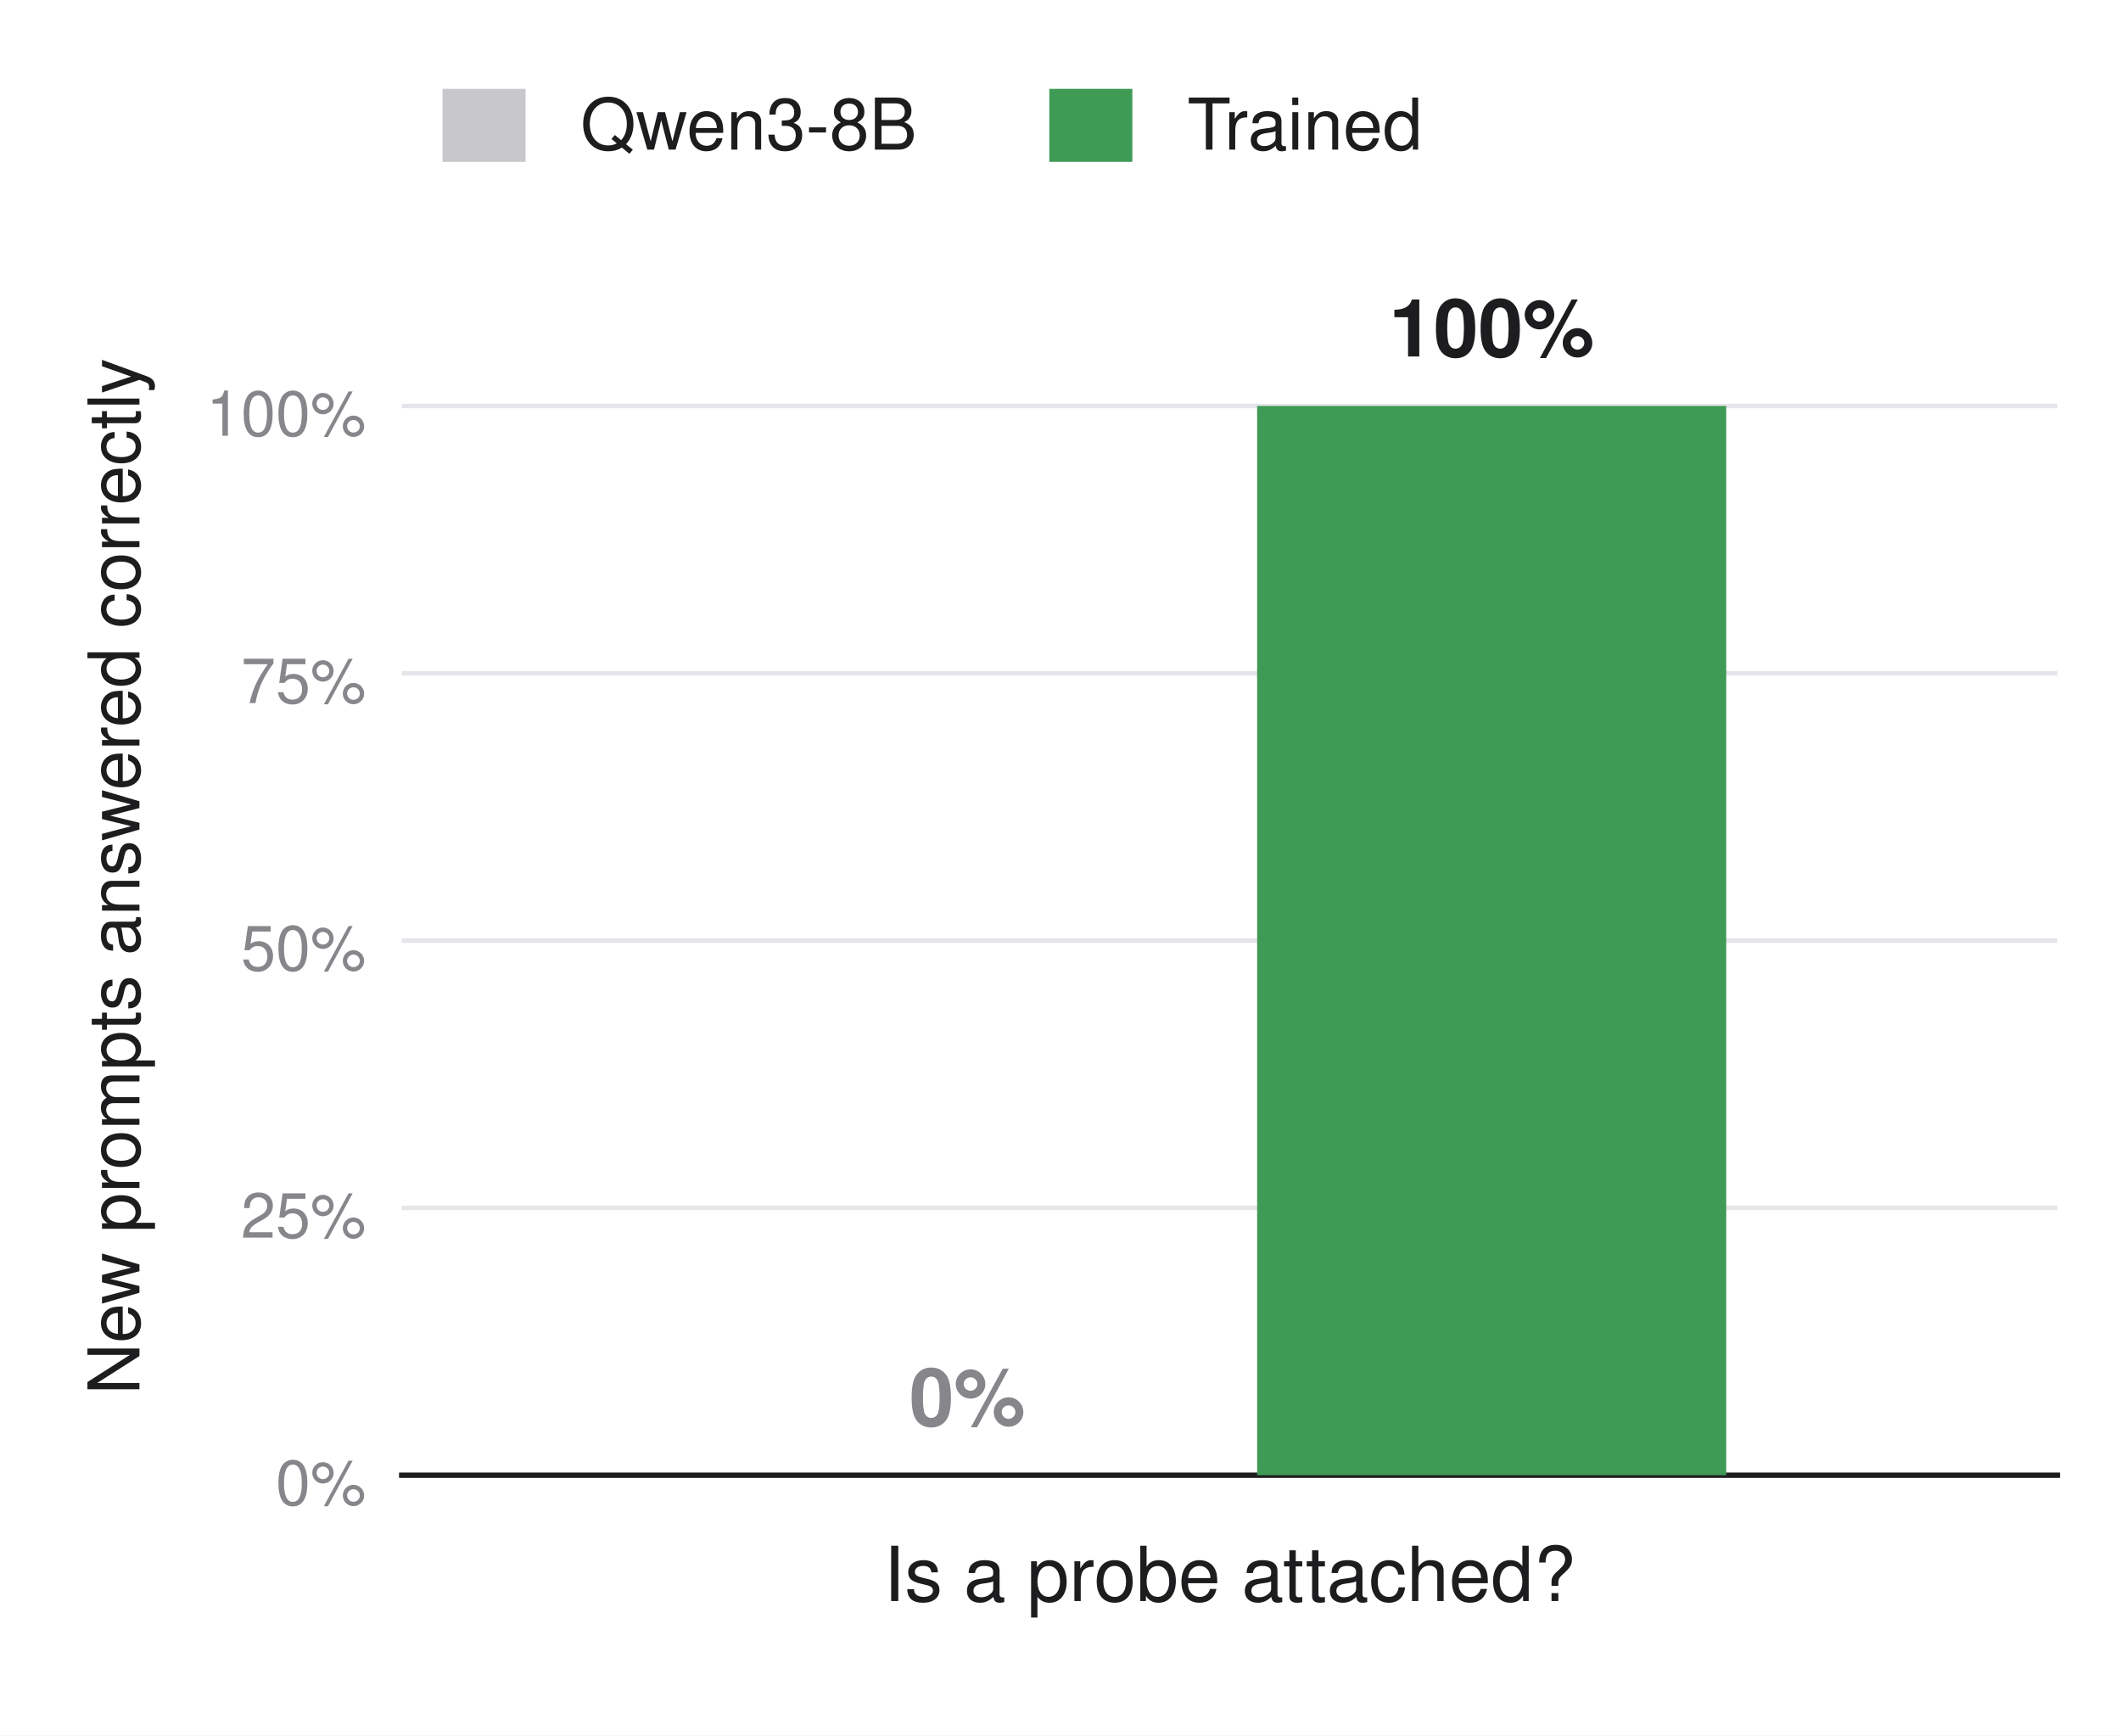
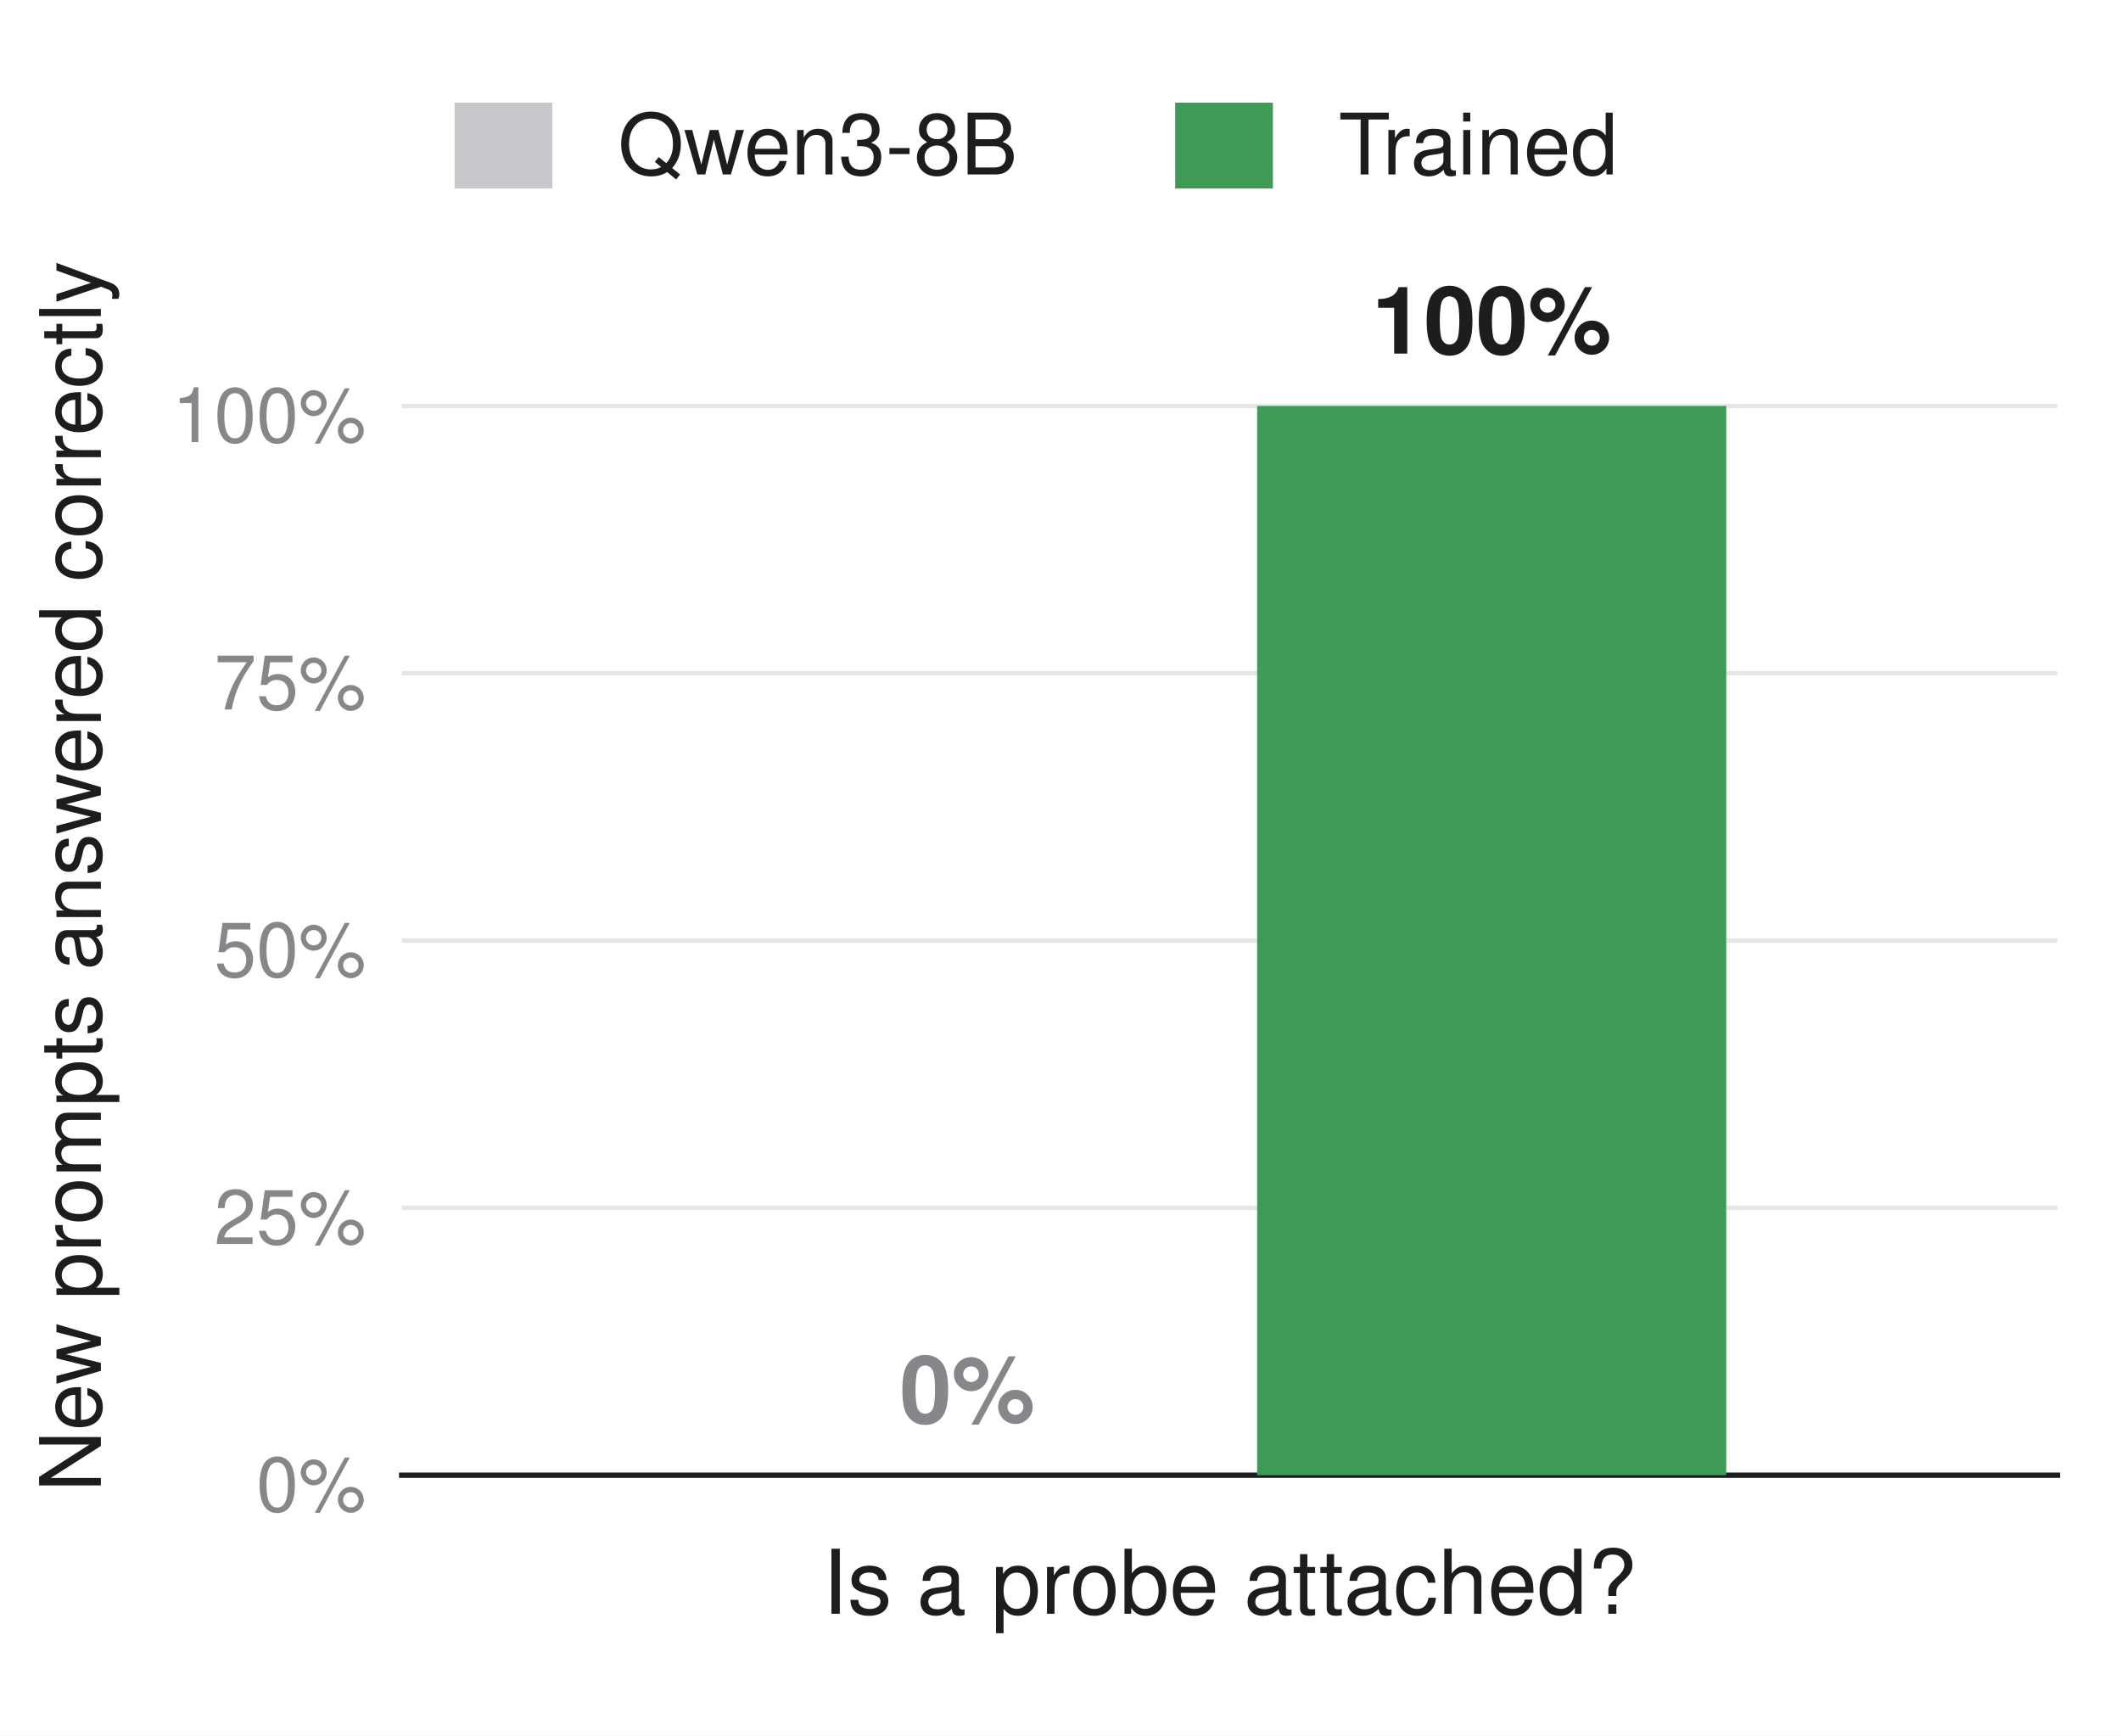
<svg xmlns="http://www.w3.org/2000/svg" width="475.2pt" height="388.8pt" viewBox="0 0 475.2 388.8" version="1.1">
  <defs>
    <style type="text/css">*{stroke-linejoin: round; stroke-linecap: butt}</style>
  </defs>
  <g id="figure_1">
    <g id="patch_1">
      <path d="M 0 388.8  L 475.2 388.8  L 475.2 0  L 0 0  z " style="fill: #ffffff" />
    </g>
    <g id="axes_1">
      <g id="patch_2">
        <path d="M 90 330.48  L 460.944 330.48  L 460.944 62.208  L 90 62.208  z " style="fill: #ffffff" />
      </g>
      <g id="matplotlib.axis_1">
        <g id="xtick_1">
          <g id="line2d_1" />
          <g id="text_1">
-             <text style="font-size: 17px; font-family: 'Helvetica Neue', 'Helvetica', 'Arial', 'DejaVu Sans'; text-anchor: middle; fill: #1d1d1f" x="275.472" y="358.664" transform="rotate(-0 275.472 358.664)">Is a probe attached?</text>
+             <text style="font-size: 20px; font-family: 'Helvetica Neue', 'Helvetica', 'Arial', 'DejaVu Sans'; text-anchor: middle; fill: #1d1d1f" x="275.472" y="361.52" transform="rotate(-0 275.472 361.52)">Is a probe attached?</text>
          </g>
        </g>
      </g>
      <g id="matplotlib.axis_2">
        <g id="ytick_1">
          <g id="line2d_2">
-             <path d="M 90 330.48  L 460.944 330.48  " clip-path="url(#p08fa5d5762)" style="fill: none; stroke: #e5e5ea; stroke-linecap: square" />
+             <path d="M 90 330.48  L 460.944 330.48  " clip-path="url(#pc01781e911)" style="fill: none; stroke: #e5e5ea; stroke-linecap: square" />
          </g>
          <g id="line2d_3" />
          <g id="text_2">
-             <text style="font-size: 14px; font-family: 'Helvetica Neue', 'Helvetica', 'Arial', 'DejaVu Sans'; text-anchor: end; fill: #86868b" x="82" y="337.144" transform="rotate(-0 82 337.144)">0%</text>
+             <text style="font-size: 17px; font-family: 'Helvetica Neue', 'Helvetica', 'Arial', 'DejaVu Sans'; text-anchor: end; fill: #86868b" x="82" y="338.572" transform="rotate(-0 82 338.572)">0%</text>
          </g>
        </g>
        <g id="ytick_2">
          <g id="line2d_4">
-             <path d="M 90 270.598  L 460.944 270.598  " clip-path="url(#p08fa5d5762)" style="fill: none; stroke: #e5e5ea; stroke-linecap: square" />
+             <path d="M 90 270.598  L 460.944 270.598  " clip-path="url(#pc01781e911)" style="fill: none; stroke: #e5e5ea; stroke-linecap: square" />
          </g>
          <g id="line2d_5" />
          <g id="text_3">
-             <text style="font-size: 14px; font-family: 'Helvetica Neue', 'Helvetica', 'Arial', 'DejaVu Sans'; text-anchor: end; fill: #86868b" x="82" y="277.262" transform="rotate(-0 82 277.2619)">25%</text>
+             <text style="font-size: 17px; font-family: 'Helvetica Neue', 'Helvetica', 'Arial', 'DejaVu Sans'; text-anchor: end; fill: #86868b" x="82" y="278.69" transform="rotate(-0 82 278.6899)">25%</text>
          </g>
        </g>
        <g id="ytick_3">
          <g id="line2d_6">
-             <path d="M 90 210.716  L 460.944 210.716  " clip-path="url(#p08fa5d5762)" style="fill: none; stroke: #e5e5ea; stroke-linecap: square" />
+             <path d="M 90 210.716  L 460.944 210.716  " clip-path="url(#pc01781e911)" style="fill: none; stroke: #e5e5ea; stroke-linecap: square" />
          </g>
          <g id="line2d_7" />
          <g id="text_4">
-             <text style="font-size: 14px; font-family: 'Helvetica Neue', 'Helvetica', 'Arial', 'DejaVu Sans'; text-anchor: end; fill: #86868b" x="82" y="217.38" transform="rotate(-0 82 217.3797)">50%</text>
+             <text style="font-size: 17px; font-family: 'Helvetica Neue', 'Helvetica', 'Arial', 'DejaVu Sans'; text-anchor: end; fill: #86868b" x="82" y="218.808" transform="rotate(-0 82 218.8077)">50%</text>
          </g>
        </g>
        <g id="ytick_4">
          <g id="line2d_8">
-             <path d="M 90 150.834  L 460.944 150.834  " clip-path="url(#p08fa5d5762)" style="fill: none; stroke: #e5e5ea; stroke-linecap: square" />
+             <path d="M 90 150.834  L 460.944 150.834  " clip-path="url(#pc01781e911)" style="fill: none; stroke: #e5e5ea; stroke-linecap: square" />
          </g>
          <g id="line2d_9" />
          <g id="text_5">
-             <text style="font-size: 14px; font-family: 'Helvetica Neue', 'Helvetica', 'Arial', 'DejaVu Sans'; text-anchor: end; fill: #86868b" x="82" y="157.498" transform="rotate(-0 82 157.4976)">75%</text>
+             <text style="font-size: 17px; font-family: 'Helvetica Neue', 'Helvetica', 'Arial', 'DejaVu Sans'; text-anchor: end; fill: #86868b" x="82" y="158.926" transform="rotate(-0 82 158.9256)">75%</text>
          </g>
        </g>
        <g id="ytick_5">
          <g id="line2d_10">
-             <path d="M 90 90.951  L 460.944 90.951  " clip-path="url(#p08fa5d5762)" style="fill: none; stroke: #e5e5ea; stroke-linecap: square" />
+             <path d="M 90 90.951  L 460.944 90.951  " clip-path="url(#pc01781e911)" style="fill: none; stroke: #e5e5ea; stroke-linecap: square" />
          </g>
          <g id="line2d_11" />
          <g id="text_6">
-             <text style="font-size: 14px; font-family: 'Helvetica Neue', 'Helvetica', 'Arial', 'DejaVu Sans'; text-anchor: end; fill: #86868b" x="82" y="97.615" transform="rotate(-0 82 97.61543)">100%</text>
+             <text style="font-size: 17px; font-family: 'Helvetica Neue', 'Helvetica', 'Arial', 'DejaVu Sans'; text-anchor: end; fill: #86868b" x="82" y="99.043" transform="rotate(-0 82 99.04343)">100%</text>
          </g>
        </g>
        <g id="text_7">
-           <text style="font-size: 16px; font-family: 'Helvetica Neue', 'Helvetica', 'Arial', 'DejaVu Sans'; text-anchor: middle; fill: #1d1d1f" x="31.243" y="196.344" transform="rotate(-90 31.24263 196.344)">New prompts answered correctly</text>
+           <text style="font-size: 19px; font-family: 'Helvetica Neue', 'Helvetica', 'Arial', 'DejaVu Sans'; text-anchor: middle; fill: #1d1d1f" x="22.6" y="196.344" transform="rotate(-90 22.60019 196.344)">New prompts answered correctly</text>
        </g>
      </g>
      <g id="patch_3">
        <path d="M 90 330.48  L 460.944 330.48  " style="fill: none; stroke: #1d1d1f; stroke-width: 1.2; stroke-linejoin: miter; stroke-linecap: square" />
      </g>
      <g id="patch_4">
-         <path d="M 164.189 330.48  L 269.29 330.48  L 269.29 330.48  L 164.189 330.48  z " clip-path="url(#p08fa5d5762)" style="fill: #c7c7cc" />
+         <path d="M 164.189 330.48  L 269.29 330.48  L 269.29 330.48  L 164.189 330.48  z " clip-path="url(#pc01781e911)" style="fill: #c7c7cc" />
+       </g>
+       <g id="patch_5">
+         <path d="M 281.654 330.48  L 386.755 330.48  L 386.755 90.951  L 281.654 90.951  z " clip-path="url(#pc01781e911)" style="fill: #3e9a55" />
      </g>
      <g id="text_8">
-         <text style="font-weight: 700; font-size: 18px; font-family: 'Helvetica Neue', 'Helvetica', 'Arial', 'DejaVu Sans'; text-anchor: middle; fill: #86868b" x="216.739" y="319.388" transform="rotate(-0 216.7392 319.3881)">0%</text>
-       </g>
-       <g id="patch_5">
-         <path d="M 281.654 330.48  L 386.755 330.48  L 386.755 90.951  L 281.654 90.951  z " clip-path="url(#p08fa5d5762)" style="fill: #3e9a55" />
+         <g id="patch_6">
+           <path d="M 198.932 324.764  L 234.547 324.764  L 234.547 296.792  L 198.932 296.792  z " style="fill: #ffffff" />
+         </g>
+         <text style="font-weight: 700; font-size: 21px; font-family: 'Helvetica Neue', 'Helvetica', 'Arial', 'DejaVu Sans'; text-anchor: middle; fill: #86868b" x="216.739" y="318.737" transform="rotate(-0 216.7392 318.7371)">0%</text>
      </g>
      <g id="text_9">
-         <text style="font-weight: 700; font-size: 18px; font-family: 'Helvetica Neue', 'Helvetica', 'Arial', 'DejaVu Sans'; text-anchor: middle; fill: #1d1d1f" x="334.205" y="79.86" transform="rotate(-0 334.2048 79.85957)">100%</text>
+         <g id="patch_7">
+           <path d="M 304.723 85.236  L 363.687 85.236  L 363.687 57.264  L 304.723 57.264  z " style="fill: #ffffff" />
+         </g>
+         <text style="font-weight: 700; font-size: 21px; font-family: 'Helvetica Neue', 'Helvetica', 'Arial', 'DejaVu Sans'; text-anchor: middle; fill: #1d1d1f" x="334.205" y="79.209" transform="rotate(-0 334.2048 79.20857)">100%</text>
      </g>
    </g>
    <g id="legend_1">
-       <g id="patch_6">
-         <path d="M 99.648 35.76  L 117.248 35.76  L 117.248 20.4  L 99.648 20.4  z " style="fill: #c7c7cc; stroke: #c7c7cc; stroke-linejoin: miter" />
+       <g id="patch_8">
+         <path d="M 102.348 41.736  L 123.248 41.736  L 123.248 23.496  L 102.348 23.496  z " style="fill: #c7c7cc; stroke: #c7c7cc; stroke-linejoin: miter" />
      </g>
      <g id="text_10">
-         <text style="font-size: 16px; font-family: 'Helvetica Neue', 'Helvetica', 'Arial', 'DejaVu Sans'; text-anchor: start; fill: #1d1d1f" x="130.048" y="33.52" transform="rotate(-0 130.048 33.52)">Qwen3-8B</text>
+         <text style="font-size: 19px; font-family: 'Helvetica Neue', 'Helvetica', 'Arial', 'DejaVu Sans'; text-anchor: start; fill: #1d1d1f" x="138.448" y="39.076" transform="rotate(-0 138.448 39.076)">Qwen3-8B</text>
      </g>
-       <g id="patch_7">
-         <path d="M 235.598 35.76  L 253.198 35.76  L 253.198 20.4  L 235.598 20.4  z " style="fill: #3e9a55; stroke: #3e9a55; stroke-linejoin: miter" />
+       <g id="patch_9">
+         <path d="M 263.789 41.736  L 284.689 41.736  L 284.689 23.496  L 263.789 23.496  z " style="fill: #3e9a55; stroke: #3e9a55; stroke-linejoin: miter" />
      </g>
      <g id="text_11">
-         <text style="font-size: 16px; font-family: 'Helvetica Neue', 'Helvetica', 'Arial', 'DejaVu Sans'; text-anchor: start; fill: #1d1d1f" x="265.998" y="33.52" transform="rotate(-0 265.998 33.52)">Trained</text>
+         <text style="font-size: 19px; font-family: 'Helvetica Neue', 'Helvetica', 'Arial', 'DejaVu Sans'; text-anchor: start; fill: #1d1d1f" x="299.889" y="39.076" transform="rotate(-0 299.8886 39.076)">Trained</text>
      </g>
    </g>
  </g>
  <defs>
-     <clipPath id="p08fa5d5762">
+     <clipPath id="pc01781e911">
      <rect x="90" y="62.208" width="370.944" height="268.272" />
    </clipPath>
  </defs>
</svg>
